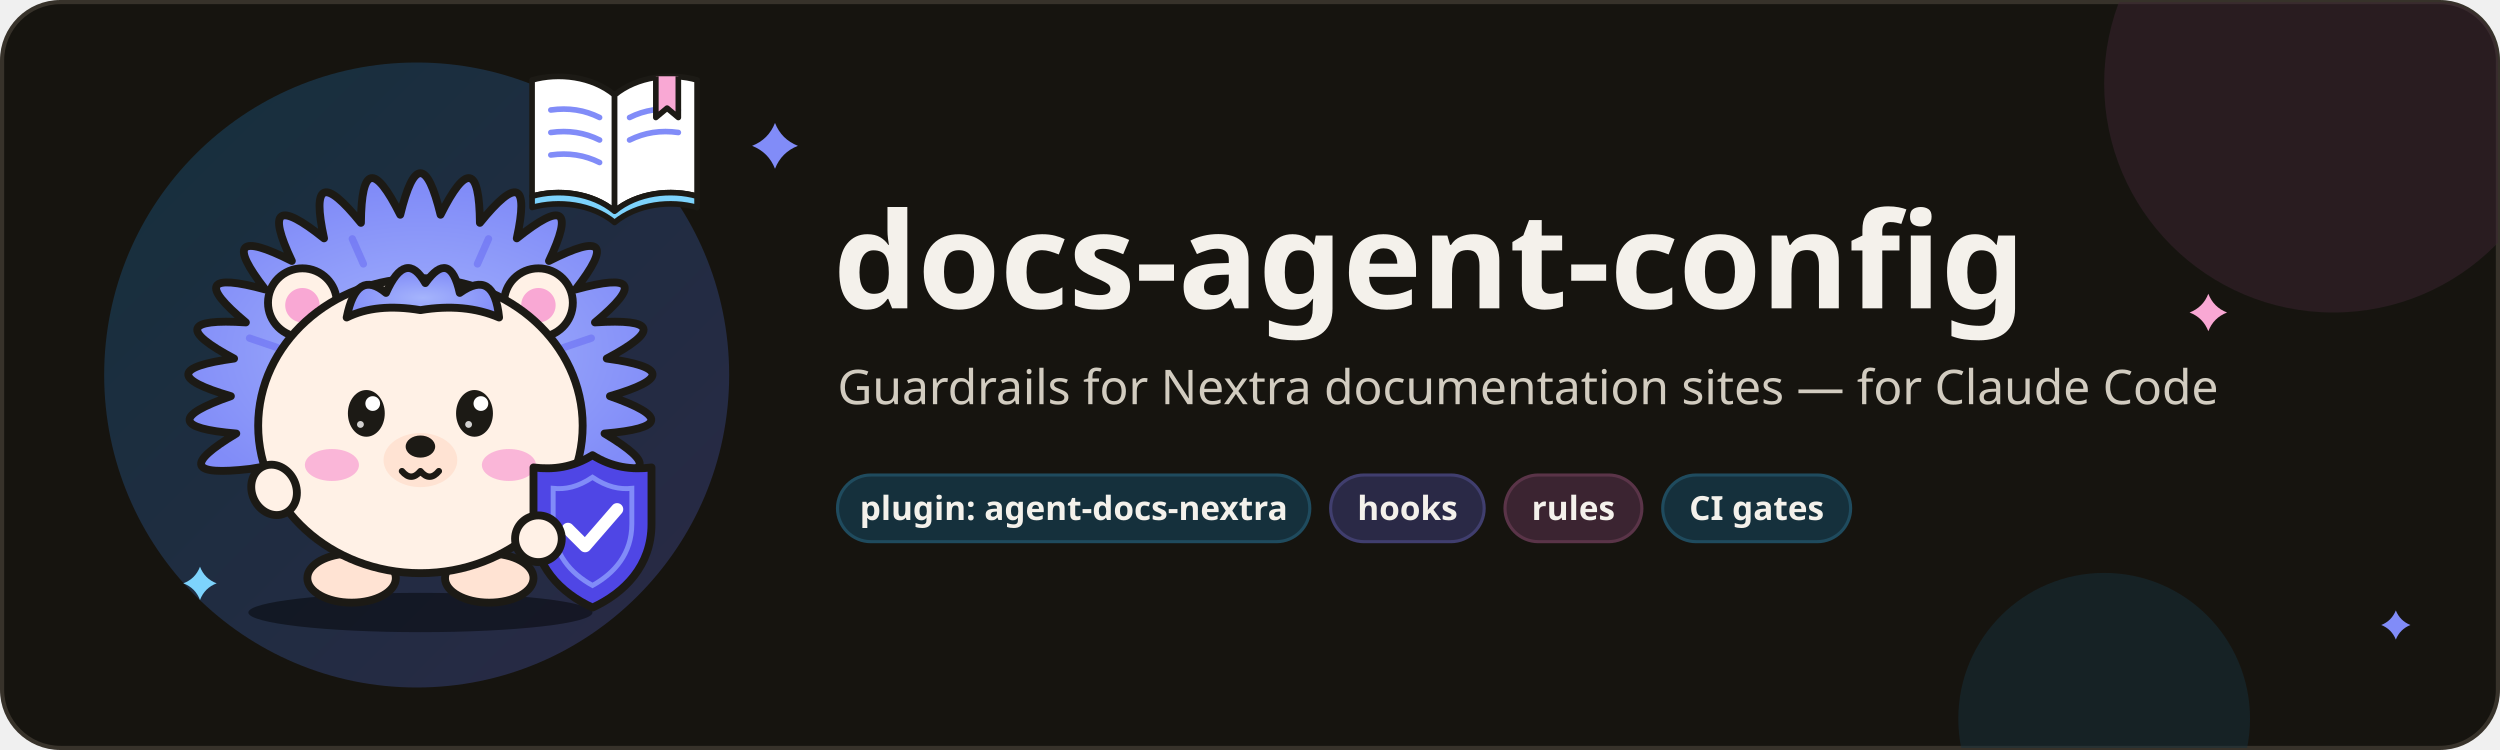
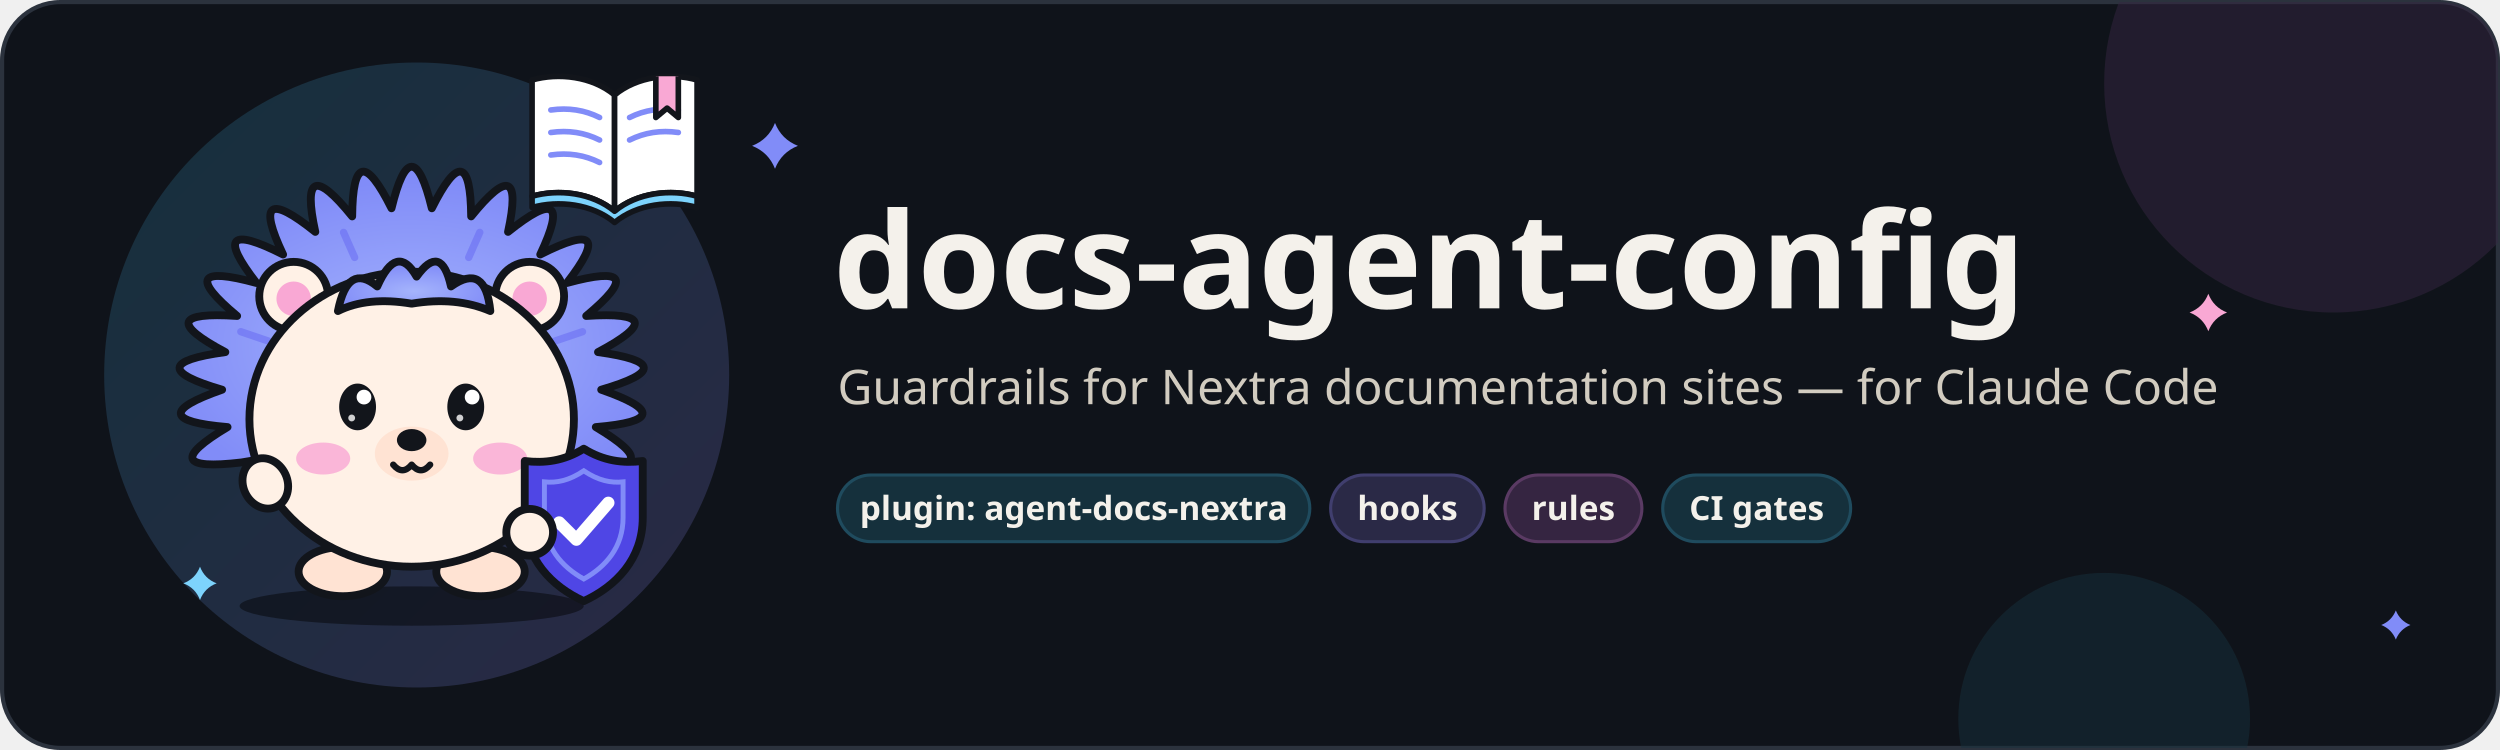
<svg xmlns="http://www.w3.org/2000/svg" viewBox="0 0 1200 360" role="img" aria-labelledby="t d">
  <defs>
    <style>.s{font-family:'Plus Jakarta Sans', system-ui, sans-serif}.m{font-family:ui-monospace, 'SF Mono', Menlo, Consolas, monospace;font-variant-ligatures:none}.eye,.tw,.blob{transform-box:fill-box;transform-origin:50% 50%}.eye{animation:blink 4.6s ease-in-out infinite}@keyframes blink{0%,93%,96%,100%{transform:scaleY(1)}94%,95%{transform:scaleY(.1)}}.glint{animation:glint 4.6s ease-in-out infinite}@keyframes glint{0%,93%,96%,100%{opacity:1}93.6%,95.4%{opacity:0}}.tw{animation:twinkle 6s ease-in-out infinite}.tw1{animation-delay:.6s}.tw2{animation-delay:2.1s}.tw3{animation-delay:3.6s}.tw4{animation-delay:5.1s}.tw5{animation-delay:1.35s}.tw6{animation-delay:2.85s}.tw7{animation-delay:4.35s}@keyframes twinkle{0%,32%,100%{transform:scale(1);opacity:1}10%{transform:scale(.85);opacity:.6}22%{transform:scale(1.1);opacity:1}}.blob{animation:drift-a 9s ease-in-out infinite}.blob2{animation-name:drift-b}.blob3{animation-name:drift-c}@keyframes drift-a{0%,100%{transform:translate(0,0)}50%{transform:translate(2px,-2px)}}@keyframes drift-b{0%,100%{transform:translate(0,0)}50%{transform:translate(-2.5px,2px)}}@keyframes drift-c{0%,100%{transform:translate(0,0)}50%{transform:translate(2px,-1.5px)}}@media (prefers-reduced-motion:reduce){*,*::before,*::after{animation:none!important}}</style>
    <filter id="sh" x="-10%" y="-10%" width="120%" height="140%">
      <feDropShadow dx="0" dy="4" stdDeviation="6" flood-color="#000000" flood-opacity="0.5" />
    </filter>
  </defs>
  <clipPath id="cc">
    <rect x="1" y="1" width="1198" height="358" rx="28" />
  </clipPath>
-   <rect x="1" y="1" width="1198" height="358" rx="28" fill="#16140f" stroke="#37322a" stroke-width="2" />
+   <rect x="1" y="1" width="1198" height="358" rx="28" fill="#0f131a" stroke="#2b323d" stroke-width="2" />
  <linearGradient id="ga" x1="0" y1="0" x2="1" y2="1">
    <stop offset="0" stop-color="#15303c" />
    <stop offset="1" stop-color="#2a2946" />
  </linearGradient>
  <g clip-path="url(#cc)">
    <g class="blob">
      <circle cx="200" cy="180" r="150" fill="url(#ga)" />
    </g>
    <g class="blob blob2">
-       <circle cx="1120" cy="40" r="110" fill="#3b2431" opacity="0.5" />
+       <circle cx="1120" cy="40" r="110" fill="#352541" opacity="0.5" />
    </g>
    <g class="blob blob3">
      <circle cx="1010" cy="345" r="70" fill="#15303c" opacity="0.5" />
    </g>
  </g>
  <g class="tw tw1">
    <path d="M372,59Q375.1,66.9 383,70Q375.1,73.1 372,81Q368.9,73.1 361,70Q368.9,66.9 372,59Z" fill="#818cf8" opacity="1" />
  </g>
  <g class="tw tw2">
    <path d="M1060,141Q1062.5,147.5 1069,150Q1062.5,152.5 1060,159Q1057.5,152.5 1051,150Q1057.5,147.5 1060,141Z" fill="#f9a8d4" opacity="1" />
  </g>
  <g class="tw tw3">
    <path d="M96,272Q98.2,277.8 104,280Q98.2,282.2 96,288Q93.8,282.2 88,280Q93.8,277.8 96,272Z" fill="#7dd3fc" opacity="1" />
  </g>
  <g class="tw tw4">
    <path d="M1150,293Q1152,298 1157,300Q1152,302 1150,307Q1148,302 1143,300Q1148,298 1150,293Z" fill="#818cf8" opacity="1" />
  </g>
-   <g transform="translate(72 58) scale(1.18)">
+   <g transform="translate(67.8 54.9) scale(1.18)">
    <defs>
      <radialGradient id="mg" cx="50%" cy="60%" r="55%">
        <stop offset="0" stop-color="#a5b4fc" />
        <stop offset="1" stop-color="#818cf8" />
      </radialGradient>
    </defs>
    <ellipse cx="110" cy="200" rx="70" ry="8" fill="#000000" opacity="0.45" />
-     <path d="M110,130L40.7,141.6Q3.9,145.9 35.1,127.2Q-1.8,124.1 32.9,112Q-2.4,101.7 34.2,96.7Q2,79.6 39,82Q11.3,58.9 46.9,68.6Q25.1,40.5 57.7,57Q42.7,25.3 70.8,47.8Q63.4,13.8 85.8,41.5Q86.1,6.8 101.8,38.2Q110,4.4 118.2,38.2Q133.9,6.8 134.2,41.5Q156.6,13.8 149.2,47.8Q177.3,25.3 162.3,57Q194.9,40.5 173.1,68.6Q208.7,58.9 181,82Q218,79.6 185.8,96.7Q222.4,101.7 187.1,112Q221.8,124.1 184.9,127.2Q216.1,145.9 179.3,141.6Z" fill="url(#mg)" stroke="#1c1a15" stroke-width="3.2" stroke-linejoin="round" stroke-linecap="round" />
+     <path d="M110,130L40.7,141.6Q3.9,145.9 35.1,127.2Q-1.8,124.1 32.9,112Q-2.4,101.7 34.2,96.7Q2,79.6 39,82Q11.3,58.9 46.9,68.6Q25.1,40.5 57.7,57Q42.7,25.3 70.8,47.8Q63.4,13.8 85.8,41.5Q86.1,6.8 101.8,38.2Q110,4.4 118.2,38.2Q133.9,6.8 134.2,41.5Q156.6,13.8 149.2,47.8Q177.3,25.3 162.3,57Q194.9,40.5 173.1,68.6Q208.7,58.9 181,82Q218,79.6 185.8,96.7Q222.4,101.7 187.1,112Q221.8,124.1 184.9,127.2Q216.1,145.9 179.3,141.6Z" fill="url(#mg)" stroke="#12151b" stroke-width="3.2" stroke-linejoin="round" stroke-linecap="round" />
    <path d="M51.7,92.2L40.5,88.4" stroke="#6366f1" stroke-width="3" stroke-linecap="round" opacity=".5" />
    <path d="M65.4,71.7L56.8,64.1" stroke="#6366f1" stroke-width="3" stroke-linecap="round" opacity=".5" />
    <path d="M86.8,58.2L82.3,48" stroke="#6366f1" stroke-width="3" stroke-linecap="round" opacity=".5" />
    <path d="M133.2,58.2L137.7,48" stroke="#6366f1" stroke-width="3" stroke-linecap="round" opacity=".5" />
    <path d="M154.6,71.7L163.2,64.1" stroke="#6366f1" stroke-width="3" stroke-linecap="round" opacity=".5" />
    <path d="M168.3,92.2L179.5,88.4" stroke="#6366f1" stroke-width="3" stroke-linecap="round" opacity=".5" />
-     <circle cx="62" cy="74" r="14" fill="#fff1e6" stroke="#1c1a15" stroke-width="3.2" stroke-linejoin="round" stroke-linecap="round" />
+     <circle cx="62" cy="74" r="14" fill="#fff1e6" stroke="#12151b" stroke-width="3.2" stroke-linejoin="round" stroke-linecap="round" />
    <circle cx="62" cy="75" r="7" fill="#f9a8d4" />
-     <circle cx="158" cy="74" r="14" fill="#fff1e6" stroke="#1c1a15" stroke-width="3.2" stroke-linejoin="round" stroke-linecap="round" />
+     <circle cx="158" cy="74" r="14" fill="#fff1e6" stroke="#12151b" stroke-width="3.2" stroke-linejoin="round" stroke-linecap="round" />
    <circle cx="158" cy="75" r="7" fill="#f9a8d4" />
-     <ellipse cx="82" cy="186" rx="18" ry="10" fill="#ffe3d3" stroke="#1c1a15" stroke-width="3.2" stroke-linejoin="round" stroke-linecap="round" />
-     <ellipse cx="138" cy="186" rx="18" ry="10" fill="#ffe3d3" stroke="#1c1a15" stroke-width="3.2" stroke-linejoin="round" stroke-linecap="round" />
-     <ellipse cx="110" cy="124" rx="66" ry="60" fill="#fff1e6" stroke="#1c1a15" stroke-width="3.2" stroke-linejoin="round" stroke-linecap="round" />
-     <path d="M80,80Q84,60 96,70Q104,52 112,66Q122,52 126,70Q140,60 142,80Q128,74 110,77Q92,74 80,80Z" fill="url(#mg)" stroke="#1c1a15" stroke-width="3.2" stroke-linejoin="round" stroke-linecap="round" />
+     <ellipse cx="82" cy="186" rx="18" ry="10" fill="#ffe3d3" stroke="#12151b" stroke-width="3.2" stroke-linejoin="round" stroke-linecap="round" />
+     <ellipse cx="138" cy="186" rx="18" ry="10" fill="#ffe3d3" stroke="#12151b" stroke-width="3.2" stroke-linejoin="round" stroke-linecap="round" />
+     <ellipse cx="110" cy="124" rx="66" ry="60" fill="#fff1e6" stroke="#12151b" stroke-width="3.2" stroke-linejoin="round" stroke-linecap="round" />
+     <path d="M80,80Q84,60 96,70Q104,52 112,66Q122,52 126,70Q140,60 142,80Q128,74 110,77Q92,74 80,80Z" fill="url(#mg)" stroke="#12151b" stroke-width="3.2" stroke-linejoin="round" stroke-linecap="round" />
    <ellipse cx="74" cy="140" rx="11" ry="6.5" fill="#f9a8d4" opacity=".8" />
    <ellipse cx="146" cy="140" rx="11" ry="6.5" fill="#f9a8d4" opacity=".8" />
    <g class="eye">
-       <ellipse cx="88" cy="119" rx="7.5" ry="9.5" fill="#1c1a15" />
+       <ellipse cx="88" cy="119" rx="7.5" ry="9.5" fill="#12151b" />
      <g class="glint">
        <circle cx="90.6" cy="115" r="3" fill="#ffffff" />
        <circle cx="85.6" cy="123.5" r="1.4" fill="#ffffff" opacity=".8" />
      </g>
    </g>
    <g class="eye">
-       <ellipse cx="132" cy="119" rx="7.5" ry="9.5" fill="#1c1a15" />
+       <ellipse cx="132" cy="119" rx="7.5" ry="9.5" fill="#12151b" />
      <g class="glint">
        <circle cx="134.6" cy="115" r="3" fill="#ffffff" />
        <circle cx="129.6" cy="123.5" r="1.4" fill="#ffffff" opacity=".8" />
      </g>
    </g>
    <ellipse cx="110" cy="138" rx="15" ry="11" fill="#ffe3d3" />
-     <ellipse cx="110" cy="132.5" rx="6" ry="4.5" fill="#1c1a15" />
-     <path d="M102.5,142.5q3.75,4.5 7.5,0q3.75,4.5 7.5,0" fill="none" stroke="#1c1a15" stroke-width="2.6" stroke-linecap="round" stroke-linejoin="round" />
-     <ellipse cx="50" cy="152" rx="9" ry="10.5" fill="#fff1e6" stroke="#1c1a15" stroke-width="3.2" stroke-linejoin="round" stroke-linecap="round" transform="rotate(-25 46 150)" />
-     <path d="M180,136C188,141 196,142 204,141L204,164C204,181 193,192 180,198C167,192 156,181 156,164L156,141C164,142 172,141 180,136Z" fill="#4f46e5" stroke="#1c1a15" stroke-width="3.2" stroke-linejoin="round" stroke-linecap="round" />
+     <ellipse cx="110" cy="132.5" rx="6" ry="4.5" fill="#12151b" />
+     <path d="M102.5,142.5q3.75,4.5 7.5,0q3.75,4.5 7.5,0" fill="none" stroke="#12151b" stroke-width="2.6" stroke-linecap="round" stroke-linejoin="round" />
+     <ellipse cx="50" cy="152" rx="9" ry="10.5" fill="#fff1e6" stroke="#12151b" stroke-width="3.2" stroke-linejoin="round" stroke-linecap="round" transform="rotate(-25 46 150)" />
+     <path d="M180,136C188,141 196,142 204,141L204,164C204,181 193,192 180,198C167,192 156,181 156,164L156,141C164,142 172,141 180,136Z" fill="#4f46e5" stroke="#12151b" stroke-width="3.2" stroke-linejoin="round" stroke-linecap="round" />
    <path d="M180,145C186,149 191,150 196,149.5L196,164C196,176 189,184 180,189C171,184 164,176 164,164L164,149.5C169,150 174,149 180,145Z" fill="none" stroke="#818cf8" stroke-width="2" />
    <path d="M170,166l7,7l13,-15" fill="none" stroke="#ffffff" stroke-width="5" stroke-linecap="round" stroke-linejoin="round" />
-     <circle cx="158" cy="170" r="9.5" fill="#fff1e6" stroke="#1c1a15" stroke-width="3.2" stroke-linejoin="round" stroke-linecap="round" />
+     <circle cx="158" cy="170" r="9.5" fill="#fff1e6" stroke="#12151b" stroke-width="3.2" stroke-linejoin="round" stroke-linecap="round" />
  </g>
  <g transform="translate(250 24) scale(0.9)">
-     <path d="M50,24C38,14 20,12 6,16V78C20,74 38,76 50,86Z" fill="#ffffff" stroke="#1c1a15" stroke-width="3" stroke-linejoin="round" />
-     <path d="M50,24C62,14 80,12 94,16V78C80,74 62,76 50,86Z" fill="#ffffff" stroke="#1c1a15" stroke-width="3" stroke-linejoin="round" />
-     <path d="M6,78C20,74 38,76 50,86C62,76 80,74 94,78V84C80,80 62,82 50,92C38,82 20,80 6,84Z" fill="#7dd3fc" stroke="#1c1a15" stroke-width="3" stroke-linejoin="round" />
+     <path d="M50,24C38,14 20,12 6,16V78C20,74 38,76 50,86Z" fill="#ffffff" stroke="#12151b" stroke-width="3" stroke-linejoin="round" />
+     <path d="M50,24C62,14 80,12 94,16V78C80,74 62,76 50,86Z" fill="#ffffff" stroke="#12151b" stroke-width="3" stroke-linejoin="round" />
+     <path d="M6,78C20,74 38,76 50,86C62,76 80,74 94,78V84C80,80 62,82 50,92C38,82 20,80 6,84Z" fill="#7dd3fc" stroke="#12151b" stroke-width="3" stroke-linejoin="round" />
    <path d="M16,32q14,-2 26,4M16,44q14,-2 26,4M16,56q14,-2 26,4M58,36q12,-6 26,-4M58,48q12,-6 26,-4" fill="none" stroke="#818cf8" stroke-width="3" stroke-linecap="round" />
-     <path d="M72,14v22l6,-5l6,5v-22" fill="#f9a8d4" stroke="#1c1a15" stroke-width="3" stroke-linejoin="round" />
+     <path d="M72,14v22l6,-5l6,5v-22" fill="#f9a8d4" stroke="#12151b" stroke-width="3" stroke-linejoin="round" />
  </g>
  <text class="s" x="400" y="148" font-size="64" font-weight="800" fill="#f4f1eb">docs-agent-config</text>
  <text class="s" x="402" y="194" font-size="23" font-weight="500" fill="#d2ccc0">Guardrails for Nextra documentation sites — for Claude Code</text>
  <rect x="402" y="228" width="226.7" height="32" rx="16.0" fill="#15303c" stroke="#1f4b5e" stroke-width="1.5" />
  <text class="s" x="515.4" y="249.6" font-size="16" font-weight="600" fill="#f4f1eb" text-anchor="middle">plugin: agent-docs-nextra</text>
  <rect x="638.7" y="228" width="73.7" height="32" rx="16.0" fill="#2a2946" stroke="#403e6e" stroke-width="1.5" />
  <text class="s" x="675.6" y="249.6" font-size="16" font-weight="600" fill="#f4f1eb" text-anchor="middle">hooks</text>
-   <rect x="722.4" y="228" width="65.7" height="32" rx="16.0" fill="#3b2431" stroke="#5a3448" stroke-width="1.5" />
+   <rect x="722.4" y="228" width="65.7" height="32" rx="16.0" fill="#352541" stroke="#5a3a63" stroke-width="1.5" />
  <text class="s" x="755.2" y="249.6" font-size="16" font-weight="600" fill="#f4f1eb" text-anchor="middle">rules</text>
  <rect x="798.1" y="228" width="90.2" height="32" rx="16.0" fill="#15303c" stroke="#1f4b5e" stroke-width="1.5" />
  <text class="s" x="843.2" y="249.6" font-size="16" font-weight="600" fill="#f4f1eb" text-anchor="middle">CI gates</text>
</svg>
